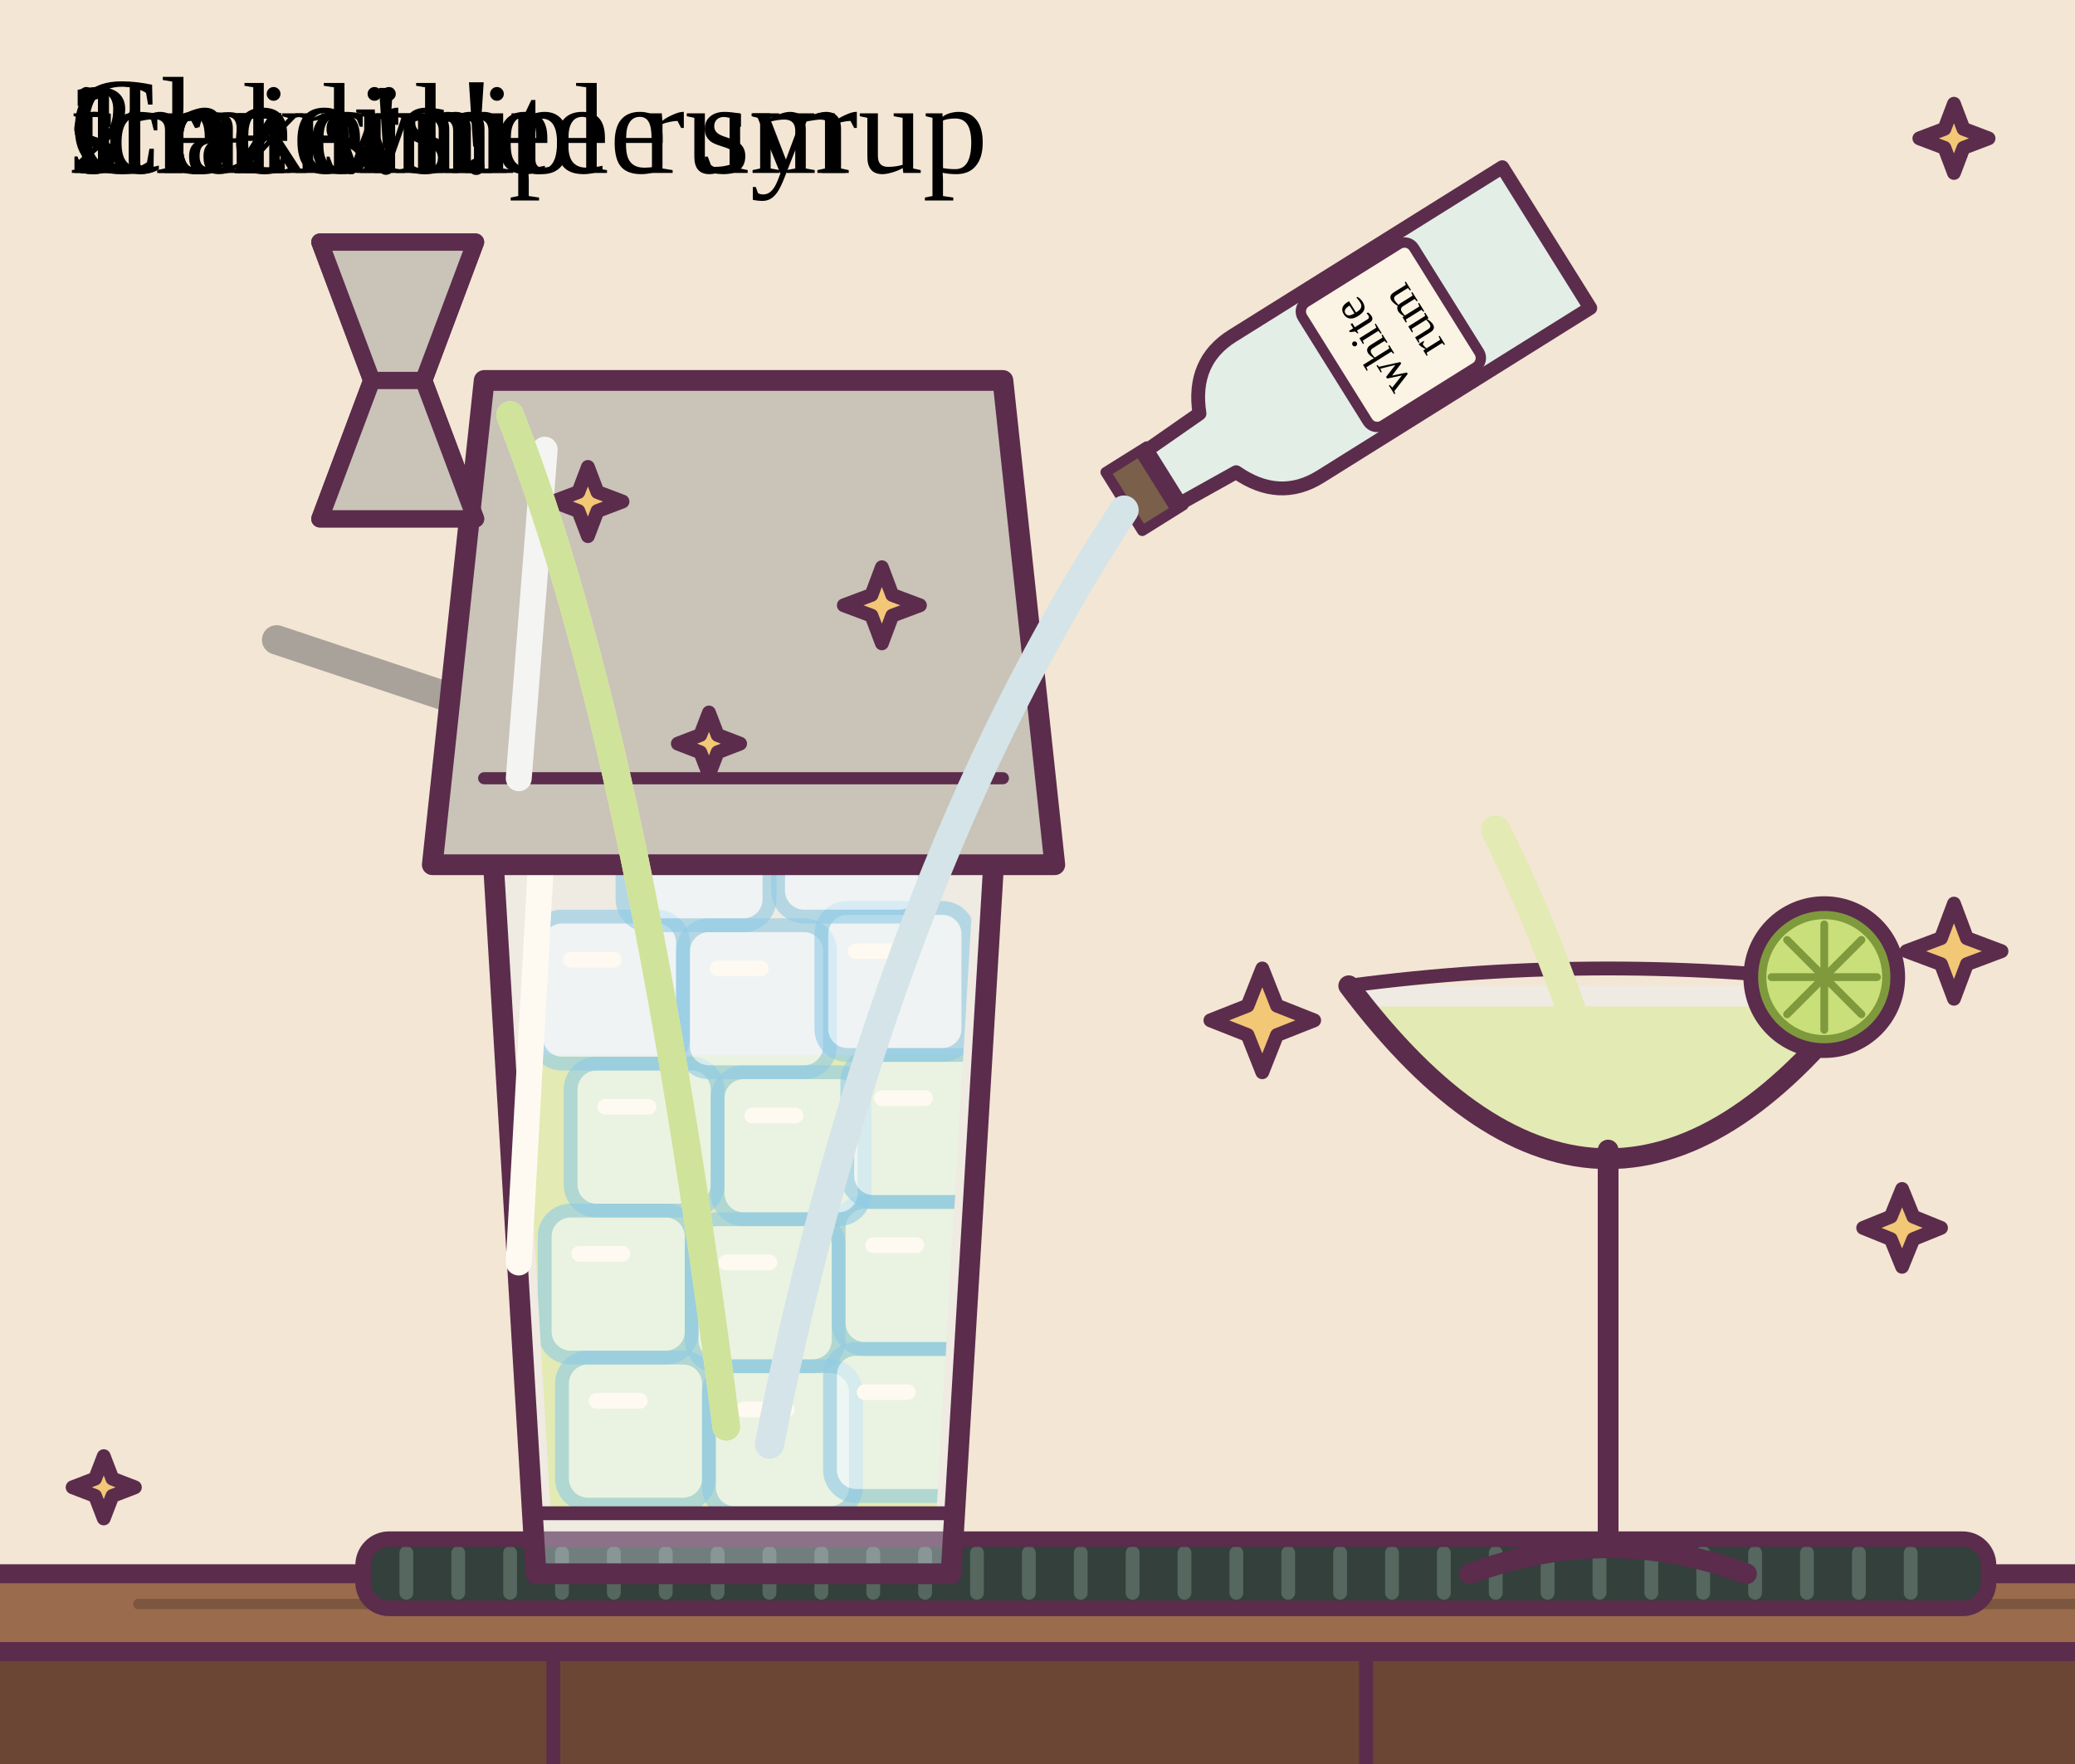
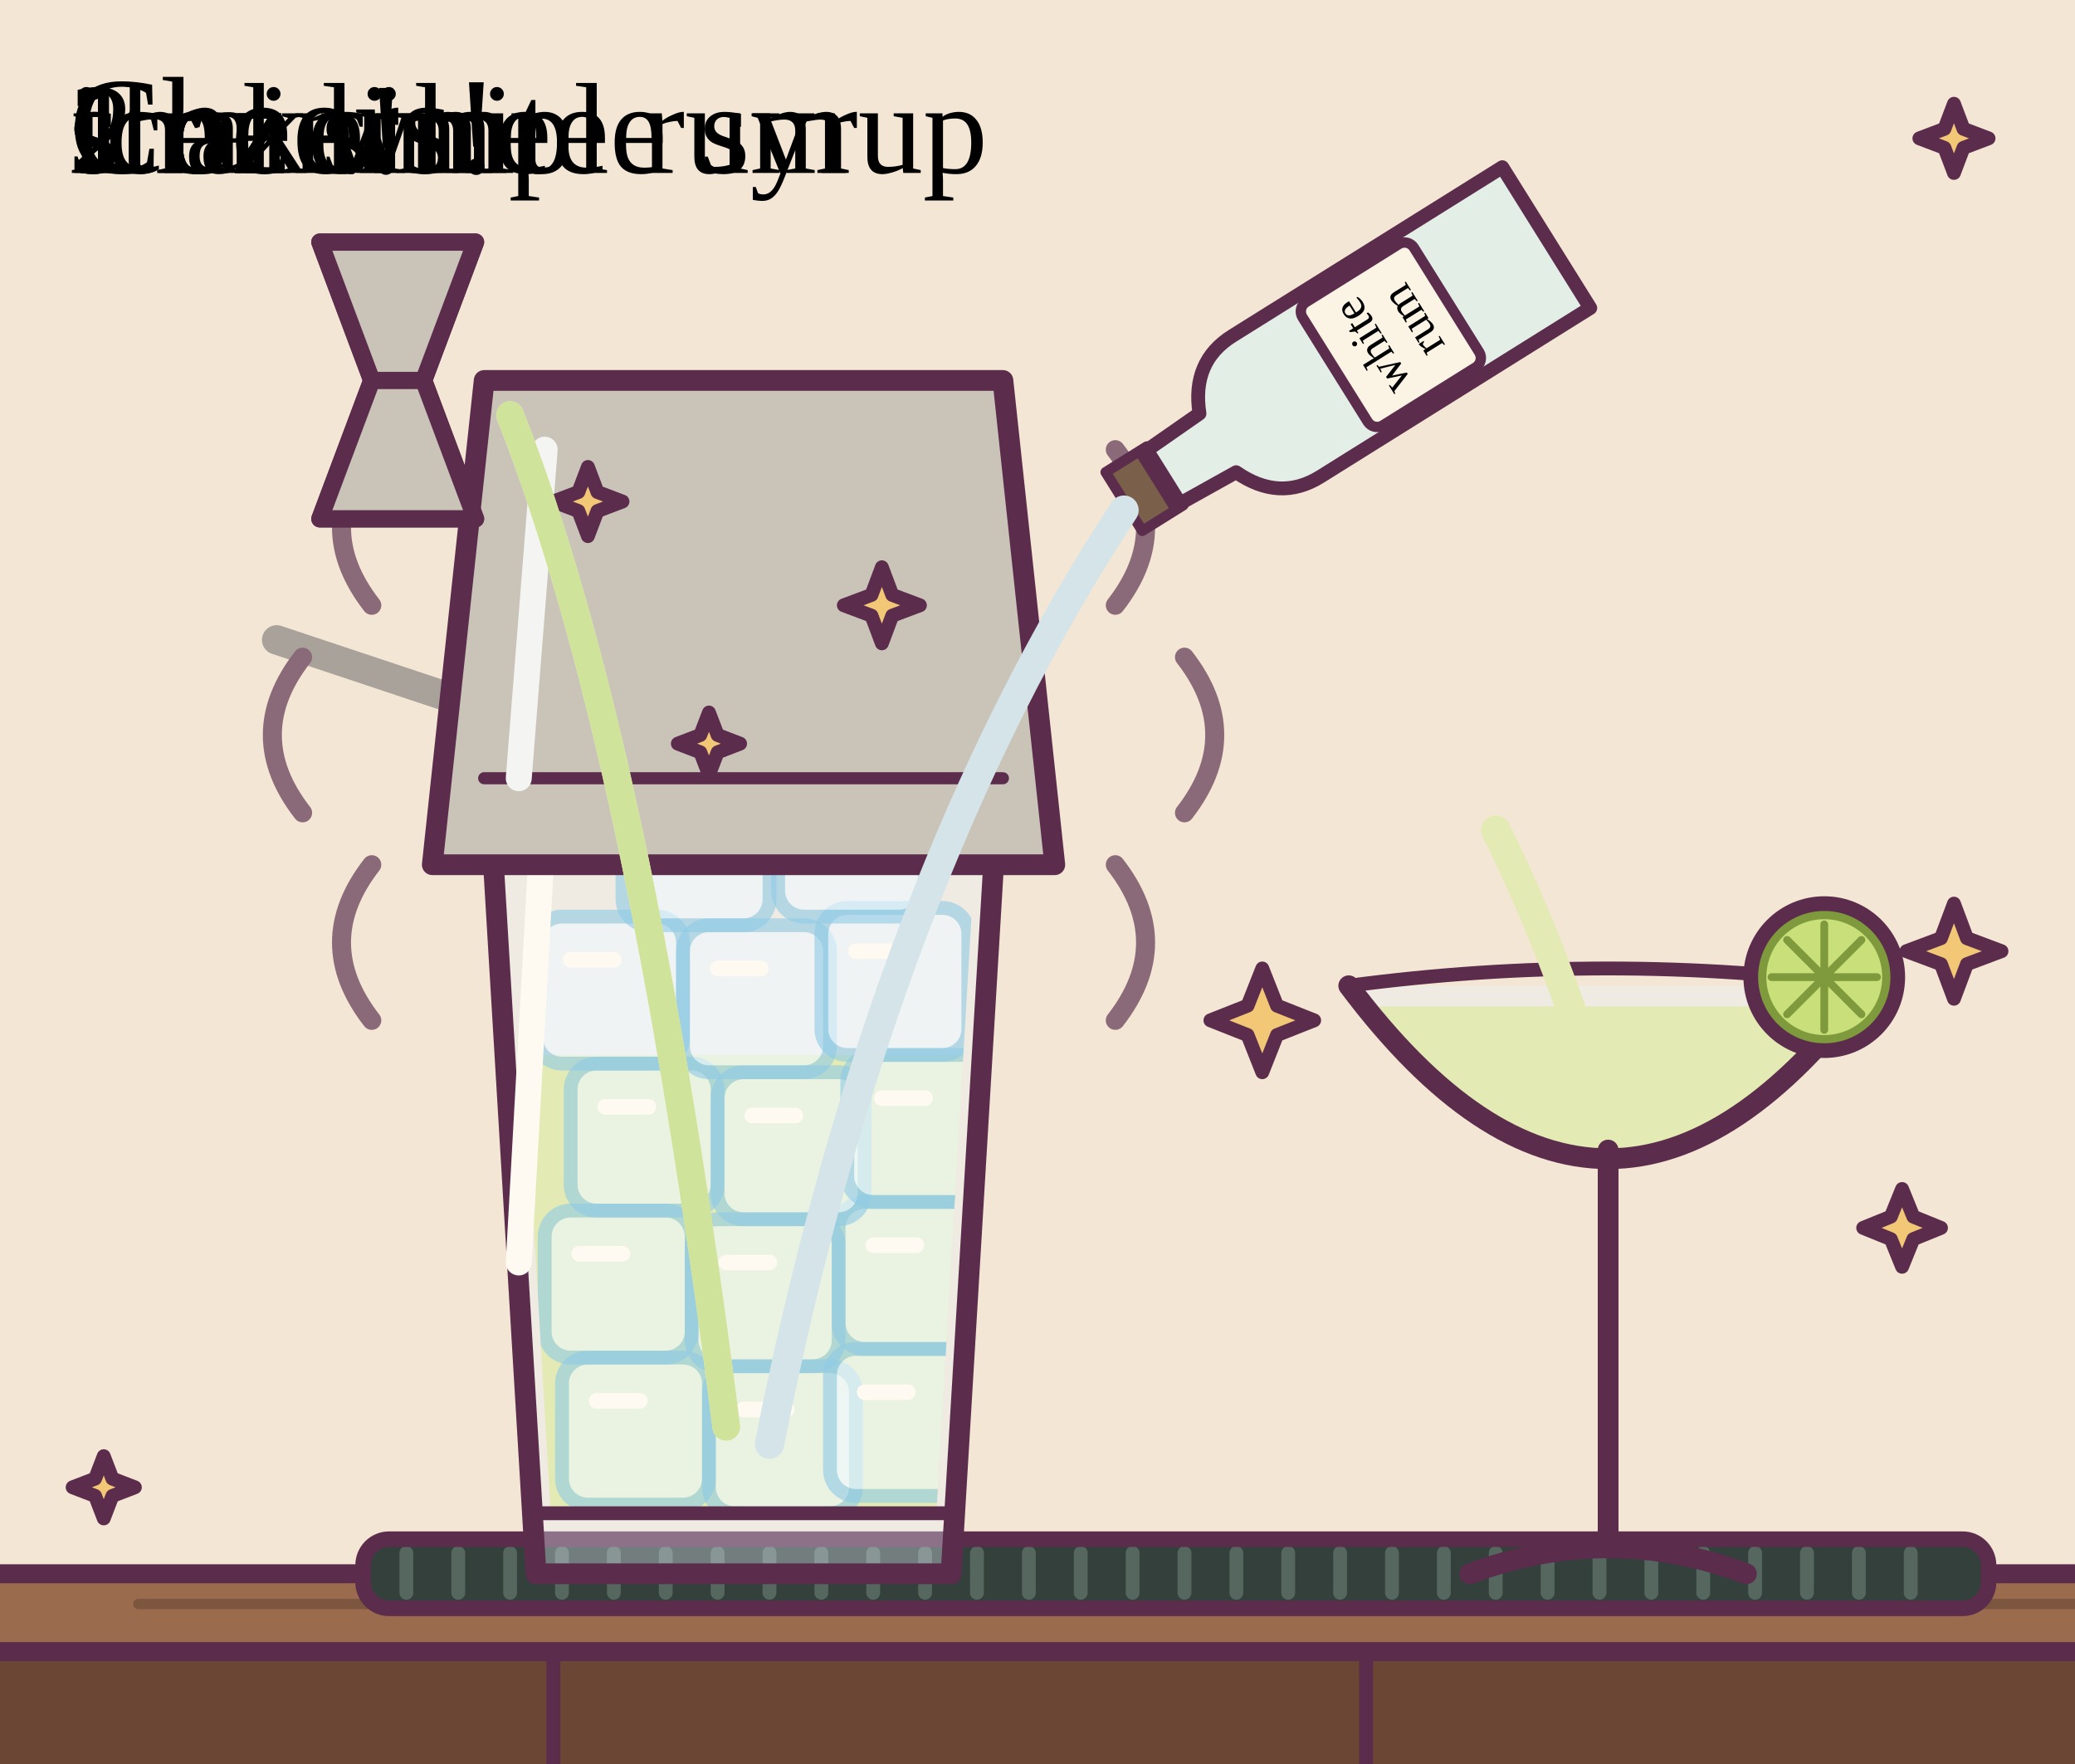
<svg viewBox="0 0 240 204" role="img" aria-label="How to make a Daiquiri, step by step: Combine ingredients. Add the rum, simple syrup and lime juice to your shaker. Shake. Add ice and shake hard, until the shaker is frosty cold. Serve up. Strain into a chilled coupe, no ice. Garnish. A lime wheel on the rim. Cheers!">
  <g transform="translate(-104 -14)">
    <g filter="url(#wash)">
      <rect x="0" y="0" width="400" height="236" fill="#f3e6d4" />
    </g>
    <rect x="0" y="196" width="400" height="40" fill="#6e4b39" />
    <g filter="url(#wash)">
      <rect x="0" y="196" width="400" height="9" fill="#9a6b4c" />
      <rect x="0" y="205" width="400" height="31" fill="#6b4634" />
    </g>
    <g filter="url(#crayon)" fill="none" stroke="#5b2c4c" stroke-width="2.2" stroke-linecap="round" stroke-linejoin="round">
      <path d="M0 196 H400 M0 205 H400" />
      <path d="M64 205 V236" stroke-width="1.6" />
      <path d="M168 205 V236" stroke-width="1.6" />
      <path d="M262 205 V236" stroke-width="1.6" />
      <path d="M352 205 V236" stroke-width="1.6" />
      <path d="M22 199.5 h38" stroke="#7d5640" stroke-width="1.2" />
      <path d="M120 199.5 h54" stroke="#7d5640" stroke-width="1.2" />
      <path d="M230 199.5 h30" stroke="#7d5640" stroke-width="1.2" />
      <path d="M300 199.5 h46" stroke="#7d5640" stroke-width="1.2" />
    </g>
    <rect x="146" y="192" width="188" height="8" rx="3" fill="#33403b" />
    <path d="M151 193.6 v4.6" stroke="#55675f" stroke-width="1.6" stroke-linecap="round" />
    <path d="M157 193.6 v4.6" stroke="#55675f" stroke-width="1.6" stroke-linecap="round" />
    <path d="M163 193.6 v4.6" stroke="#55675f" stroke-width="1.6" stroke-linecap="round" />
    <path d="M169 193.6 v4.6" stroke="#55675f" stroke-width="1.6" stroke-linecap="round" />
    <path d="M175 193.6 v4.6" stroke="#55675f" stroke-width="1.6" stroke-linecap="round" />
    <path d="M181 193.6 v4.6" stroke="#55675f" stroke-width="1.6" stroke-linecap="round" />
    <path d="M187 193.6 v4.6" stroke="#55675f" stroke-width="1.6" stroke-linecap="round" />
    <path d="M193 193.6 v4.6" stroke="#55675f" stroke-width="1.6" stroke-linecap="round" />
    <path d="M199 193.6 v4.6" stroke="#55675f" stroke-width="1.6" stroke-linecap="round" />
    <path d="M205 193.6 v4.6" stroke="#55675f" stroke-width="1.6" stroke-linecap="round" />
    <path d="M211 193.6 v4.6" stroke="#55675f" stroke-width="1.6" stroke-linecap="round" />
    <path d="M217 193.6 v4.6" stroke="#55675f" stroke-width="1.6" stroke-linecap="round" />
    <path d="M223 193.6 v4.6" stroke="#55675f" stroke-width="1.6" stroke-linecap="round" />
    <path d="M229 193.6 v4.6" stroke="#55675f" stroke-width="1.6" stroke-linecap="round" />
    <path d="M235 193.6 v4.6" stroke="#55675f" stroke-width="1.6" stroke-linecap="round" />
    <path d="M241 193.6 v4.6" stroke="#55675f" stroke-width="1.6" stroke-linecap="round" />
    <path d="M247 193.6 v4.6" stroke="#55675f" stroke-width="1.6" stroke-linecap="round" />
    <path d="M253 193.6 v4.6" stroke="#55675f" stroke-width="1.6" stroke-linecap="round" />
    <path d="M259 193.6 v4.6" stroke="#55675f" stroke-width="1.6" stroke-linecap="round" />
    <path d="M265 193.6 v4.6" stroke="#55675f" stroke-width="1.6" stroke-linecap="round" />
    <path d="M271 193.6 v4.6" stroke="#55675f" stroke-width="1.6" stroke-linecap="round" />
    <path d="M277 193.6 v4.6" stroke="#55675f" stroke-width="1.6" stroke-linecap="round" />
    <path d="M283 193.6 v4.6" stroke="#55675f" stroke-width="1.6" stroke-linecap="round" />
    <path d="M289 193.6 v4.6" stroke="#55675f" stroke-width="1.6" stroke-linecap="round" />
    <path d="M295 193.6 v4.6" stroke="#55675f" stroke-width="1.6" stroke-linecap="round" />
    <path d="M301 193.6 v4.6" stroke="#55675f" stroke-width="1.6" stroke-linecap="round" />
    <path d="M307 193.6 v4.6" stroke="#55675f" stroke-width="1.6" stroke-linecap="round" />
    <path d="M313 193.6 v4.6" stroke="#55675f" stroke-width="1.6" stroke-linecap="round" />
    <path d="M319 193.6 v4.6" stroke="#55675f" stroke-width="1.6" stroke-linecap="round" />
    <path d="M325 193.6 v4.6" stroke="#55675f" stroke-width="1.6" stroke-linecap="round" />
    <g filter="url(#crayon)" fill="none" stroke="#5b2c4c" stroke-width="2.6" stroke-linecap="round" stroke-linejoin="round">
      <rect x="146" y="192" width="188" height="8" rx="3" stroke-width="1.8" />
    </g>
    <g class="twinkle d2" style="transform-origin:330px 30px">
      <path d="M330 26 L331.1 28.9 L334 30 L331.1 31.1 L330 34 L328.9 31.1 L326 30 L328.9 28.9Z" fill="#f2c776" stroke="#5b2c4c" stroke-width="1.6" stroke-linejoin="round" />
    </g>
    <g class="twinkle d3" style="transform-origin:116px 186px">
      <path d="M116 182.4 L117 185 L119.6 186 L117 187 L116 189.6 L115 187 L112.4 186 L115 185Z" fill="#f2c776" stroke="#5b2c4c" stroke-width="1.6" stroke-linejoin="round" />
    </g>
-     <g class="mix27">
-       <g class="tip26" style="transform-origin:220px 96px">
-         <g class="shk25" style="transform-origin:190px 116px">
+     <g class="mix28">
+       <g class="tip27" style="transform-origin:220px 96px">
+         <g class="shk26" style="transform-origin:190px 116px">
          <g filter="url(#wash)">
            <path d="M160 96 L220 96 L214 196 L166 196Z" fill="#e7f1fb" opacity=".35" />
          </g>
          <clipPath id="daiquiri-mx">
            <path d="M162.4 99 L217.6 99 L212.3 189 L167.7 189Z" />
          </clipPath>
          <g clip-path="url(#daiquiri-mx)">
            <g filter="url(#wash)">
              <g class="ml4" style="transform-origin:190px 190px">
                <rect x="158" y="169.5" width="64" height="20.5" fill="#d5e4e8" />
              </g>
              <g class="ml5" style="transform-origin:190px 170px">
                <rect x="158" y="159.5" width="64" height="10.5" fill="#f3e9c4" />
              </g>
              <g class="ml6" style="transform-origin:190px 160px">
                <rect x="158" y="149.5" width="64" height="10.5" fill="#cfe39a" />
              </g>
              <g class="mixed7" style="transform-origin:190px 190px">
                <rect x="158" y="136" width="64" height="54" fill="#e3eab4" />
              </g>
            </g>
            <g class="mice8" style="transform-origin:177.5px 179.5px">
              <rect x="169" y="171" width="17" height="17" rx="3" fill="#eef8ff" opacity=".6" stroke="#8ecae6" stroke-width="1.6" />
              <path d="M173 176 h5" stroke="#fffaf1" stroke-width="1.8" stroke-linecap="round" />
            </g>
            <g class="mice9" style="transform-origin:194.5px 180.5px">
              <rect x="186" y="172" width="17" height="17" rx="3" fill="#eef8ff" opacity=".6" stroke="#8ecae6" stroke-width="1.6" />
              <path d="M190 177 h5" stroke="#fffaf1" stroke-width="1.8" stroke-linecap="round" />
            </g>
            <g class="mice10" style="transform-origin:208.5px 178.5px">
              <rect x="200" y="170" width="17" height="17" rx="3" fill="#eef8ff" opacity=".6" stroke="#8ecae6" stroke-width="1.6" />
              <path d="M204 175 h5" stroke="#fffaf1" stroke-width="1.8" stroke-linecap="round" />
            </g>
            <g class="mice11" style="transform-origin:175.5px 162.5px">
              <rect x="167" y="154" width="17" height="17" rx="3" fill="#eef8ff" opacity=".6" stroke="#8ecae6" stroke-width="1.6" />
              <path d="M171 159 h5" stroke="#fffaf1" stroke-width="1.8" stroke-linecap="round" />
            </g>
            <g class="mice12" style="transform-origin:192.5px 163.5px">
              <rect x="184" y="155" width="17" height="17" rx="3" fill="#eef8ff" opacity=".6" stroke="#8ecae6" stroke-width="1.6" />
              <path d="M188 160 h5" stroke="#fffaf1" stroke-width="1.8" stroke-linecap="round" />
            </g>
            <g class="mice13" style="transform-origin:209.5px 161.5px">
              <rect x="201" y="153" width="17" height="17" rx="3" fill="#eef8ff" opacity=".6" stroke="#8ecae6" stroke-width="1.6" />
              <path d="M205 158 h5" stroke="#fffaf1" stroke-width="1.8" stroke-linecap="round" />
            </g>
            <g class="mice14" style="transform-origin:178.5px 145.5px">
              <rect x="170" y="137" width="17" height="17" rx="3" fill="#eef8ff" opacity=".6" stroke="#8ecae6" stroke-width="1.6" />
              <path d="M174 142 h5" stroke="#fffaf1" stroke-width="1.8" stroke-linecap="round" />
            </g>
            <g class="mice15" style="transform-origin:195.5px 146.5px">
              <rect x="187" y="138" width="17" height="17" rx="3" fill="#eef8ff" opacity=".6" stroke="#8ecae6" stroke-width="1.6" />
              <path d="M191 143 h5" stroke="#fffaf1" stroke-width="1.8" stroke-linecap="round" />
            </g>
            <g class="mice16" style="transform-origin:210.5px 144.5px">
              <rect x="202" y="136" width="17" height="17" rx="3" fill="#eef8ff" opacity=".6" stroke="#8ecae6" stroke-width="1.6" />
              <path d="M206 141 h5" stroke="#fffaf1" stroke-width="1.8" stroke-linecap="round" />
            </g>
            <g class="mice17" style="transform-origin:174.5px 128.5px">
              <rect x="166" y="120" width="17" height="17" rx="3" fill="#eef8ff" opacity=".6" stroke="#8ecae6" stroke-width="1.6" />
              <path d="M170 125 h5" stroke="#fffaf1" stroke-width="1.8" stroke-linecap="round" />
            </g>
            <g class="mice18" style="transform-origin:191.5px 129.5px">
              <rect x="183" y="121" width="17" height="17" rx="3" fill="#eef8ff" opacity=".6" stroke="#8ecae6" stroke-width="1.6" />
              <path d="M187 126 h5" stroke="#fffaf1" stroke-width="1.8" stroke-linecap="round" />
            </g>
            <g class="mice19" style="transform-origin:207.5px 127.5px">
              <rect x="199" y="119" width="17" height="17" rx="3" fill="#eef8ff" opacity=".6" stroke="#8ecae6" stroke-width="1.6" />
              <path d="M203 124 h5" stroke="#fffaf1" stroke-width="1.8" stroke-linecap="round" />
            </g>
            <g class="mice20" style="transform-origin:184.5px 112.5px">
              <rect x="176" y="104" width="17" height="17" rx="3" fill="#eef8ff" opacity=".6" stroke="#8ecae6" stroke-width="1.6" />
              <path d="M180 109 h5" stroke="#fffaf1" stroke-width="1.8" stroke-linecap="round" />
            </g>
            <g class="mice21" style="transform-origin:202.5px 111.5px">
              <rect x="194" y="103" width="17" height="17" rx="3" fill="#eef8ff" opacity=".6" stroke="#8ecae6" stroke-width="1.6" />
              <path d="M198 108 h5" stroke="#fffaf1" stroke-width="1.8" stroke-linecap="round" />
            </g>
          </g>
          <g filter="url(#crayon)" fill="none" stroke="#5b2c4c" stroke-width="2.6" stroke-linecap="round" stroke-linejoin="round">
            <path d="M160 96 L220 96 L214 196 L166 196Z" stroke-width="2.4" />
            <path d="M166 189 H214" stroke-width="1.6" />
            <path d="M167 106 L164 160" stroke="#fffaf1" stroke-width="3" />
          </g>
          <g class="strainer22">
            <g filter="url(#crayon)" fill="none" stroke="#5b2c4c" stroke-width="2.6" stroke-linecap="round" stroke-linejoin="round">
              <path d="M160 96 H220" stroke="#a9a29a" stroke-width="3.4" />
              <path d="M162 100 q3 3.4 6 0 q3 3.4 6 0 q3 3.4 6 0 q3 3.4 6 0 q3 3.4 6 0 q3 3.4 6 0 q3 3.4 6 0 q3 3.4 6 0 q3 3.4 6 0 q3 3.4 6 0" stroke="#8a8f96" stroke-width="1.5" />
              <path d="M160 96 L136 88" stroke="#a9a29a" stroke-width="3.4" />
            </g>
          </g>
-           <g class="tin24">
+           <g class="tin25">
            <g filter="url(#wash)">
              <path d="M154 114 L226 114 L220 58 L160 58Z" fill="#c9c3b8" />
            </g>
            <g filter="url(#crayon)" fill="none" stroke="#5b2c4c" stroke-width="2.6" stroke-linecap="round" stroke-linejoin="round">
              <path d="M154 114 L226 114 L220 58 L160 58Z" stroke-width="2.4" />
              <path d="M160 104 H220" stroke-width="1.4" />
              <path d="M167 66 L164 104" stroke="#f4f4f2" stroke-width="3" />
            </g>
-             <g class="frost23">
+             <g class="frost24">
              <g class="twinkle" style="transform-origin:172px 72px">
                <path d="M172 68 L173.1 70.9 L176 72 L173.1 73.1 L172 76 L170.9 73.1 L168 72 L170.9 70.9Z" fill="#f2c776" stroke="#5b2c4c" stroke-width="1.6" stroke-linejoin="round" />
              </g>
              <g class="twinkle d2" style="transform-origin:206px 84px">
                <path d="M206 79.6 L207.2 82.8 L210.4 84 L207.2 85.2 L206 88.4 L204.8 85.2 L201.6 84 L204.8 82.8Z" fill="#f2c776" stroke="#5b2c4c" stroke-width="1.6" stroke-linejoin="round" />
              </g>
              <g class="twinkle d3" style="transform-origin:186px 100px">
                <path d="M186 96.4 L187 99 L189.6 100 L187 101 L186 103.6 L185 101 L182.4 100 L185 99Z" fill="#f2c776" stroke="#5b2c4c" stroke-width="1.6" stroke-linejoin="round" />
              </g>
            </g>
+           </g>
+         </g>
+         <g class="whoosh23">
+           <g filter="url(#crayon)" fill="none" stroke="#5b2c4c" stroke-width="2.6" stroke-linecap="round" stroke-linejoin="round">
+             <path d="M147 66 q-7 9 0 18 M139 90 q-7 9 0 18 M147 114 q-7 9 0 18 M233 66 q7 9 0 18 M241 90 q7 9 0 18 M233 114 q7 9 0 18" stroke="#8a6a78" stroke-width="2.2" />
          </g>
        </g>
      </g>
    </g>
    <g transform="translate(290 196) scale(1)">
      <g filter="url(#wash)">
        <path d="M-30 -68 Q0 -28 30 -68Z" fill="#e7f1fb" opacity=".35" />
      </g>
      <g class="gc2">
        <clipPath id="daiquiri-gl">
          <path d="M-28 -66 Q0 -32 28 -66Z" />
        </clipPath>
        <g clip-path="url(#daiquiri-gl)">
          <g filter="url(#wash)">
            <g class="band1" style="transform-origin:0px -47.5px">
              <rect x="-40" y="-65.6" width="80" height="18.1" fill="#e3eab4" />
            </g>
          </g>
          <g filter="url(#wash)" />
        </g>
      </g>
      <g filter="url(#crayon)" fill="none" stroke="#5b2c4c" stroke-width="2.6" stroke-linecap="round" stroke-linejoin="round">
        <path d="M-30 -68 Q0 -28 30 -68" stroke-width="2.4" />
        <path d="M-30 -68 Q0 -72 30 -68" stroke-width="1.6" />
        <path d="M0 -49 V-4 M-16 0 Q0 -6 16 0" stroke-width="2.4" />
      </g>
      <g class="garn3">
        <g transform="translate(25 -69)">
          <g filter="url(#wash)">
            <circle r="8.5" fill="#7f9a3c" />
            <circle r="6.7" fill="#c9df7a" />
          </g>
          <g filter="url(#crayon)" fill="none" stroke="#5b2c4c" stroke-width="2.6" stroke-linecap="round" stroke-linejoin="round">
            <circle r="8.5" stroke-width="1.7" />
            <path d="M0 0 L6.1 0 M0 0 L4.3 4.3 M0 0 L0 6.1 M0 0 L-4.3 4.3 M0 0 L-6.1 0 M0 0 L-4.3 -4.3 M0 0 L-0 -6.1 M0 0 L4.3 -4.3" stroke="#7f9a3c" stroke-width=".9" />
          </g>
        </g>
      </g>
    </g>
-     <g class="btl28" style="transform-origin:234px 72px">
+     <g class="btl29" style="transform-origin:234px 72px">
      <g transform="translate(234 72) rotate(-122)">
        <g transform="translate(0 57.6) scale(0.8)">
          <g filter="url(#wash)">
            <path d="M-12 0 L-12 -46 Q-12 -53 -5 -56 L-4.5 -66 L4.5 -66 L5 -56 Q12 -53 12 -46 L12 0Z" fill="#e3eee6" />
            <rect x="-10.5" y="-36" width="21" height="19" rx="1.6" fill="#fbf3e3" />
            <path d="M-5 -72 h10 v7 h-10Z" fill="#7a5f4a" />
          </g>
          <g filter="url(#crayon)" fill="none" stroke="#5b2c4c" stroke-width="2.6" stroke-linecap="round" stroke-linejoin="round">
            <path d="M-12 0 L-12 -46 Q-12 -53 -5 -56 L-4.5 -66 L4.5 -66 L5 -56 Q12 -53 12 -46 L12 0Z" stroke-width="2" />
            <rect x="-10.5" y="-36" width="21" height="19" rx="1.6" stroke-width="1.5" />
            <path d="M-5 -72 h10 v7 h-10Z" stroke-width="1.5" />
          </g>
          <text class="letter" x="0" y="-27.5" font-size="6.8" text-anchor="middle">white</text>
          <text class="letter" x="0" y="-20.6" font-size="6.8" text-anchor="middle">rum</text>
        </g>
      </g>
    </g>
-     <g filter="url(#crayon)" fill="none" stroke="#5b2c4c" stroke-width="2.6" stroke-linecap="round" stroke-linejoin="round" class="pour29">
+     <g filter="url(#crayon)" fill="none" stroke="#5b2c4c" stroke-width="2.6" stroke-linecap="round" stroke-linejoin="round" class="pour30">
      <path d="M234 73 Q206 115.6 193 181" stroke="#d5e4e8" stroke-width="3.4" />
    </g>
-     <g class="jig31" style="transform-origin:150px 58px">
+     <g class="jig32" style="transform-origin:150px 58px">
      <g transform="translate(150 58)">
        <g filter="url(#wash)">
          <path d="M-9 -16 L9 -16 L3 0 L9 16 L-9 16 L-3 0Z" fill="#c9c3b8" />
        </g>
        <g filter="url(#crayon)" fill="none" stroke="#5b2c4c" stroke-width="2.6" stroke-linecap="round" stroke-linejoin="round">
          <path d="M-9 -16 L9 -16 L3 0 L9 16 L-9 16 L-3 0Z M-3 0 H3" stroke-width="2" />
        </g>
      </g>
    </g>
-     <g filter="url(#crayon)" fill="none" stroke="#5b2c4c" stroke-width="2.6" stroke-linecap="round" stroke-linejoin="round" class="pour32">
+     <g filter="url(#crayon)" fill="none" stroke="#5b2c4c" stroke-width="2.6" stroke-linecap="round" stroke-linejoin="round" class="pour33">
      <path d="M163 62 Q178 100 188 179" stroke="#f3e9c4" stroke-width="3.2" />
    </g>
-     <g class="jig34" style="transform-origin:150px 58px">
+     <g class="jig35" style="transform-origin:150px 58px">
      <g transform="translate(150 58)">
        <g filter="url(#wash)">
          <path d="M-9 -16 L9 -16 L3 0 L9 16 L-9 16 L-3 0Z" fill="#c9c3b8" />
        </g>
        <g filter="url(#crayon)" fill="none" stroke="#5b2c4c" stroke-width="2.6" stroke-linecap="round" stroke-linejoin="round">
          <path d="M-9 -16 L9 -16 L3 0 L9 16 L-9 16 L-3 0Z M-3 0 H3" stroke-width="2" />
        </g>
      </g>
    </g>
-     <g filter="url(#crayon)" fill="none" stroke="#5b2c4c" stroke-width="2.6" stroke-linecap="round" stroke-linejoin="round" class="pour35">
+     <g filter="url(#crayon)" fill="none" stroke="#5b2c4c" stroke-width="2.6" stroke-linecap="round" stroke-linejoin="round" class="pour36">
      <path d="M163 62 Q178 100 188 179" stroke="#cfe39a" stroke-width="3.2" />
    </g>
-     <g filter="url(#crayon)" fill="none" stroke="#5b2c4c" stroke-width="2.6" stroke-linecap="round" stroke-linejoin="round" class="pour39">
+     <g filter="url(#crayon)" fill="none" stroke="#5b2c4c" stroke-width="2.6" stroke-linecap="round" stroke-linejoin="round" class="pour40">
      <path d="M277 110 Q284 124 289 141" stroke="#e3eab4" stroke-width="3.4" />
    </g>
-     <g class="cheer42">
+     <g class="cheer43">
      <g class="twinkle" style="transform-origin:250px 132px">
        <path d="M250 126 L251.7 130.3 L256 132 L251.7 133.7 L250 138 L248.3 133.7 L244 132 L248.3 130.3Z" fill="#f2c776" stroke="#5b2c4c" stroke-width="1.6" stroke-linejoin="round" />
      </g>
      <g class="twinkle d2" style="transform-origin:330px 124px">
        <path d="M330 118.5 L331.5 122.5 L335.5 124 L331.5 125.5 L330 129.5 L328.5 125.5 L324.5 124 L328.5 122.5Z" fill="#f2c776" stroke="#5b2c4c" stroke-width="1.6" stroke-linejoin="round" />
      </g>
      <g class="twinkle d3" style="transform-origin:324px 156px">
        <path d="M324 151.5 L325.3 154.7 L328.5 156 L325.3 157.3 L324 160.5 L322.7 157.3 L319.5 156 L322.7 154.7Z" fill="#f2c776" stroke="#5b2c4c" stroke-width="1.6" stroke-linejoin="round" />
      </g>
    </g>
-     <text class="letter cap30" x="112" y="34" font-size="15">2 oz white rum</text>
-     <text class="letter cap33" x="112" y="34" font-size="15">1 oz simple syrup</text>
-     <text class="letter cap36" x="112" y="34" font-size="15">1 oz lime</text>
-     <text class="letter cap37" x="112" y="34" font-size="15">ice</text>
-     <text class="letter cap38" x="112" y="34" font-size="15">shake!</text>
-     <text class="letter cap40" x="112" y="34" font-size="15">strain</text>
-     <text class="letter cap41" x="112" y="34" font-size="16">Cheers!</text>
+     <text class="letter cap31" x="112" y="34" font-size="15">2 oz white rum</text>
+     <text class="letter cap34" x="112" y="34" font-size="15">1 oz simple syrup</text>
+     <text class="letter cap37" x="112" y="34" font-size="15">1 oz lime</text>
+     <text class="letter cap38" x="112" y="34" font-size="15">ice</text>
+     <text class="letter cap39" x="112" y="34" font-size="15">shake!</text>
+     <text class="letter cap41" x="112" y="34" font-size="15">strain</text>
+     <text class="letter cap42" x="112" y="34" font-size="16">Cheers!</text>
  </g>
</svg>
